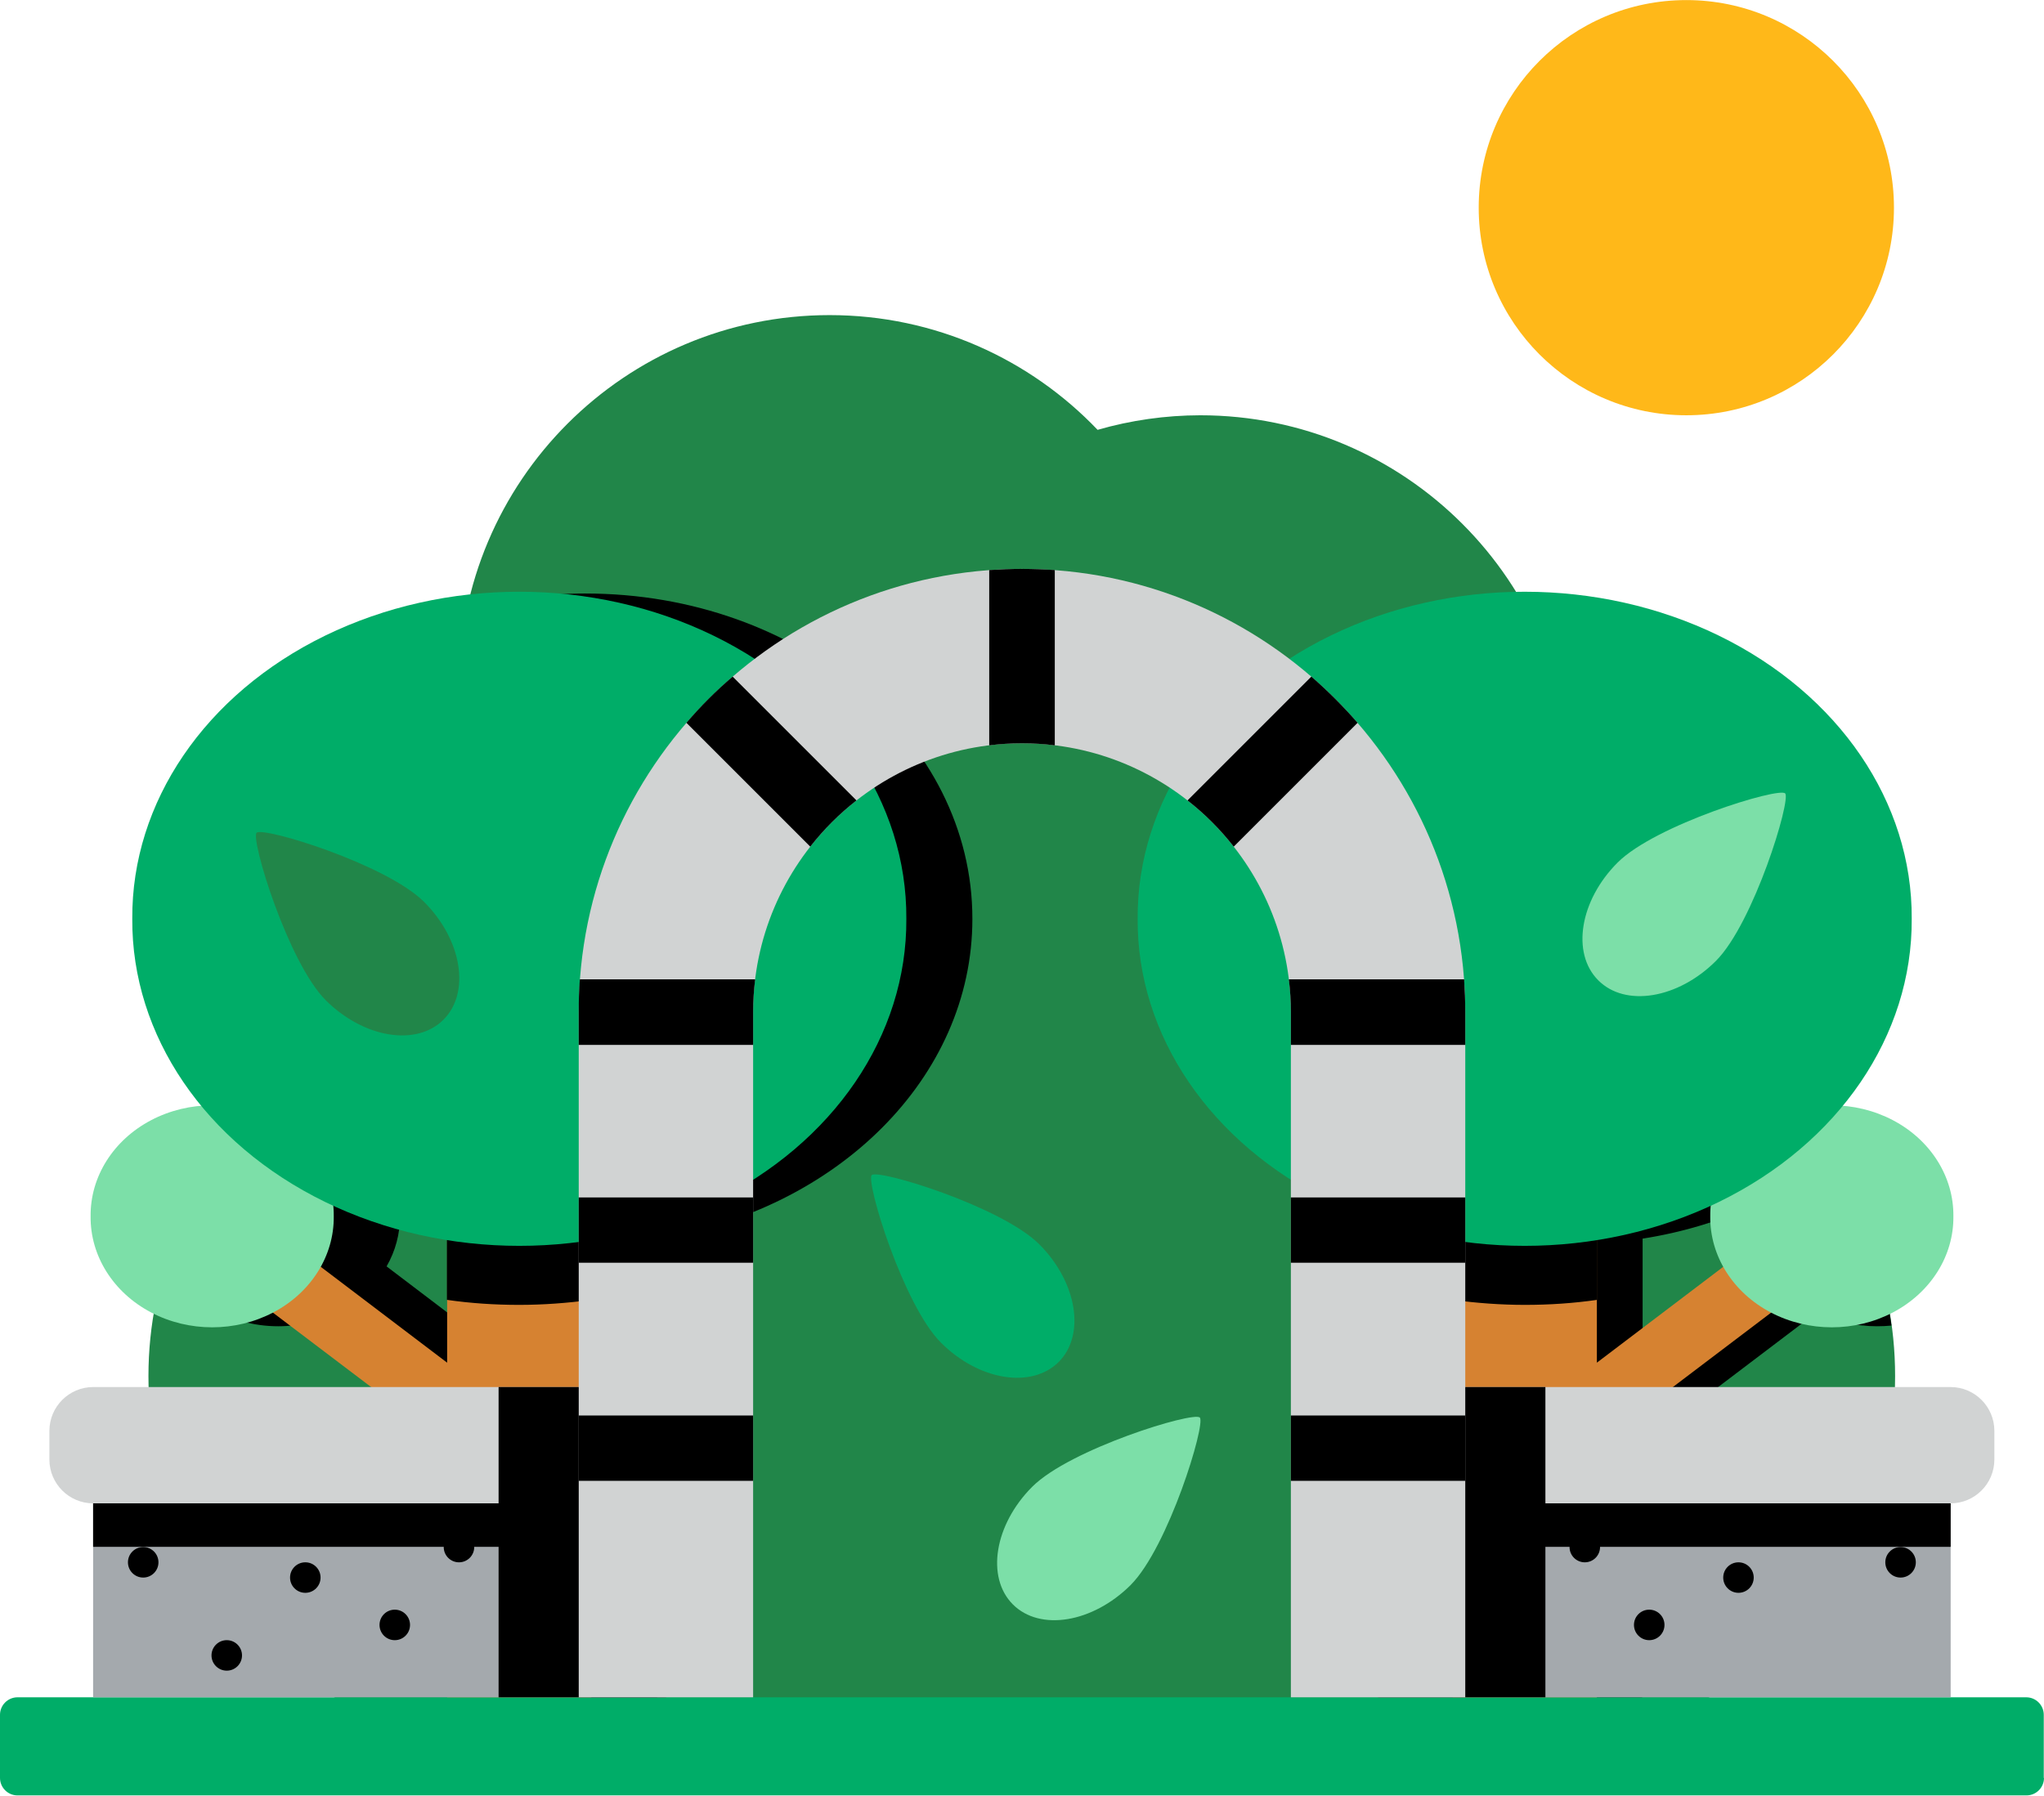
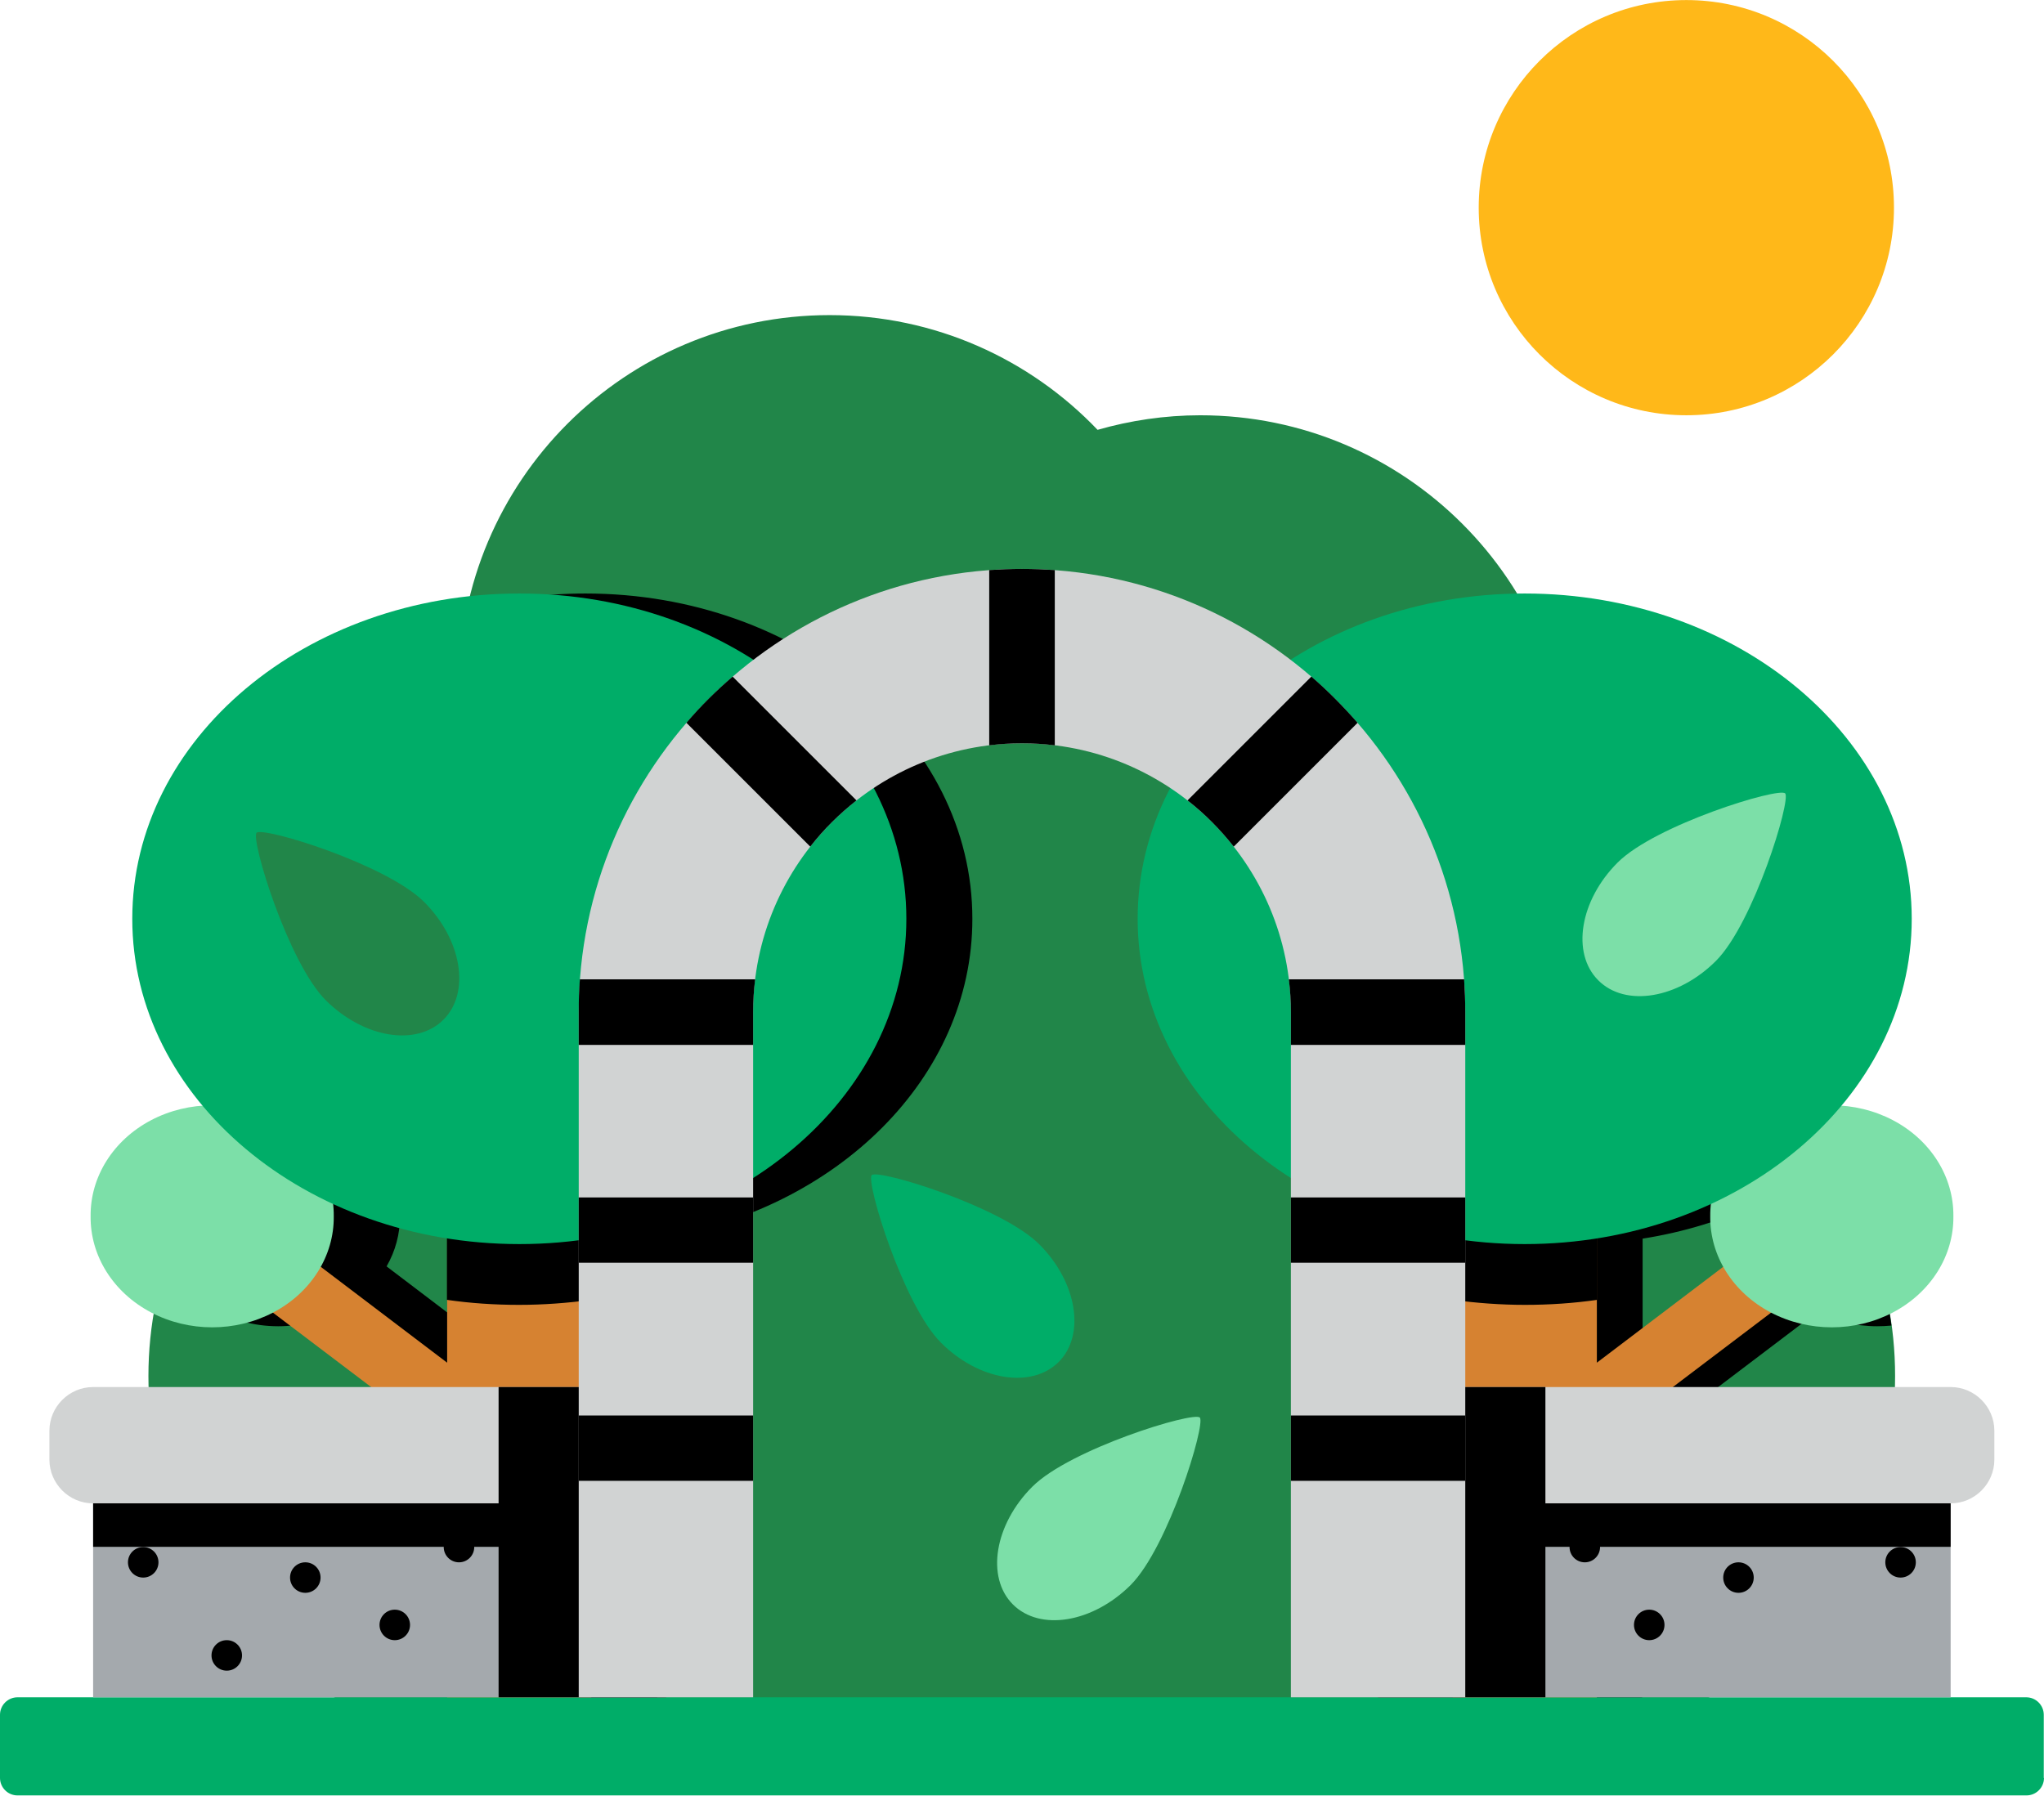
- <svg xmlns="http://www.w3.org/2000/svg" width="140" height="122.992" viewBox="0 0 179.2 157.43" class="prefix__icon">
-   <path d="M133.671 88.149v-3.513a32.456 32.456 0 004.052-15.728c0-17.944-14.55-32.495-32.494-32.495a32.7 32.7 0 00-9.002 1.277c-5.908-6.187-14.252-10.06-23.493-10.06-17.944 0-32.495 14.551-32.495 32.495a32.352 32.352 0 005.27 17.745v10.299c-17.944 0-32.495 14.55-32.495 32.495 0 17.944 14.55 32.494 32.495 32.494h88.142c17.944 0 32.495-14.55 32.495-32.494.02-17.964-14.53-32.515-32.475-32.515z" fill="#218649" />
-   <path d="M144.01 119.486v-10.878a37.963 37.963 0 0010.02-3.014c-.04.34-.06.699-.06 1.058a8.782 8.782 0 001.178 4.41zm-10.339-31.337v-3.513a32.456 32.456 0 004.052-15.728 32.39 32.39 0 00-4.57-16.607c-16.607 1.856-29.441 13.812-29.441 28.283 0 13.932 11.896 25.549 27.624 28.024v44.53h2.315c3.613 0 7.086-.598 10.32-1.676v-24.79l15.349-11.637a11.448 11.448 0 005.25 1.257c.419 0 .838-.02 1.257-.06-2.116-15.868-15.709-28.083-32.156-28.083zM45.01 119.486l-11.118-8.443a8.782 8.782 0 001.178-4.411c0-.36-.02-.719-.06-1.058a37.963 37.963 0 0010.02 3.014zm6.327-67.445c-3.633 0-7.126.48-10.4 1.358a32.114 32.114 0 00-.698 6.706 32.352 32.352 0 005.27 17.745v10.299c-8.523 0-16.288 3.293-22.096 8.663.06.08.12.14.18.22-.14.02-.3.02-.44.039a32.534 32.534 0 00-8.522 13.433c1.636 3.413 5.389 5.788 9.76 5.788 1.916 0 3.693-.459 5.25-1.257l15.349 11.637v26.446c.16 0 .339.02.499.02h12.135v-44.53c15.729-2.495 27.625-14.092 27.625-28.024.02-15.768-15.17-28.542-33.912-28.542z" />
-   <path d="M39.201 92.6v26.886l-16.706-12.675-3.473 4.571 20.18 15.29v26.466h12.634V92.6z" fill="#d68231" />
-   <path d="M7.944 106.652a10.659 9.64 0 1021.317 0 10.659 9.64 0 10-21.317 0z" fill="#7cdfa8" />
-   <path d="M51.836 92.6v21.377c-2.076.28-4.192.44-6.327.44-2.136 0-4.252-.14-6.328-.44V92.6z" />
-   <path d="M11.597 80.564a33.932 28.523 0 1067.863 0 33.932 28.523 0 10-67.863 0z" fill="#00ad68" />
-   <path d="M160.178 111.382l-3.473-4.57L140 119.485V92.6h-12.635v60.538H140v-26.466z" fill="#d68231" />
-   <path d="M149.939 106.652a10.659 9.64 0 1021.317 0 10.659 9.64 0 10-21.317 0z" fill="#7cdfa8" />
-   <path d="M127.364 92.6v21.377c2.076.28 4.192.44 6.327.44 2.136 0 4.252-.14 6.328-.44V92.6z" />
-   <path d="M99.74 80.564a33.932 28.523 0 1067.863 0 33.932 28.523 0 10-67.863 0zM179.2 155.893c0 .858-.699 1.537-1.537 1.537H1.537A1.538 1.538 0 010 155.893v-5.529c0-.858.699-1.537 1.537-1.537h176.106c.858 0 1.537.699 1.537 1.537v5.529z" fill="#00ad68" />
-   <path d="M8.164 126.711h50.199v22.116h-50.2z" fill="#a4a9ad" />
-   <path d="M8.164 126.711h50.199v8.923h-50.2z" />
-   <path d="M58.383 121.622H8.163a3.846 3.846 0 00-3.832 3.832v2.535a3.846 3.846 0 003.833 3.832h50.199v-10.2z" fill="#d1d3d3" />
-   <path d="M43.712 121.622h14.67v27.205h-14.67zM11.217 136.99a1.337 1.337 0 102.675 0 1.337 1.337 0 10-2.675 0zM25.429 138.328a1.337 1.337 0 102.675 0 1.337 1.337 0 10-2.675 0zM33.273 142.48a1.337 1.337 0 102.675 0 1.337 1.337 0 10-2.675 0zM38.902 135.654a1.337 1.337 0 102.674 0 1.337 1.337 0 10-2.674 0z" />
-   <path d="M120.817 126.711h50.2v22.116h-50.2z" fill="#a4a9ad" />
-   <path d="M120.817 126.711h50.2v8.923h-50.2z" />
-   <path d="M120.817 121.622h50.2a3.846 3.846 0 013.832 3.832v2.535a3.846 3.846 0 01-3.833 3.832h-50.199z" fill="#d1d3d3" />
-   <path d="M120.817 121.622h14.67v27.205h-14.67zM165.288 136.99a1.337 1.337 0 102.675 0 1.337 1.337 0 10-2.675 0zM151.077 138.328a1.337 1.337 0 102.674 0 1.337 1.337 0 10-2.674 0zM143.252 142.48a1.337 1.337 0 102.675 0 1.337 1.337 0 10-2.675 0zM137.604 135.654a1.337 1.337 0 102.674 0 1.337 1.337 0 10-2.674 0z" />
-   <path d="M128.462 148.827h-15.29v-60.08c0-12.993-10.578-23.572-23.572-23.572S66.027 75.754 66.027 88.748v60.08H50.738v-60.08c0-21.437 17.445-38.862 38.862-38.862s38.862 17.425 38.862 38.862z" fill="#d1d3d3" />
-   <path d="M113.173 129.845h15.289v-5.728h-15.29zm0-19.121h15.289v-5.729h-15.29zm15.19-24.85h-15.37c.12.938.18 1.896.18 2.874v2.874h15.289v-2.874c0-.958-.04-1.916-.1-2.874zm-13.394-26.547l-10.858 10.858a23.587 23.587 0 014.052 4.052l10.858-10.858a40.865 40.865 0 00-4.052-4.052zm-54.79 4.052l10.858 10.858a23.587 23.587 0 014.052-4.052L64.231 59.327a36.983 36.983 0 00-4.052 4.052zm-9.44 47.345h15.288v-5.729H50.738zm0 19.121h15.288v-5.728H50.738zm35.987-79.86v15.37c.938-.12 1.896-.18 2.874-.18.978 0 1.936.06 2.874.18v-15.37a45.02 45.02 0 00-2.874-.1c-.958 0-1.916.04-2.874.1zM50.738 88.749v2.874h15.29v-2.874c0-.978.06-1.936.179-2.874h-15.37c-.079.958-.099 1.916-.099 2.874zM18.543 145.154a1.337 1.337 0 102.674 0 1.337 1.337 0 10-2.674 0z" />
-   <path d="M129.64 18.21a18.203 18.203 0 1036.406 0 18.203 18.203 0 10-36.406 0z" fill="#ffb819" />
-   <path d="M99.12 138.987c3.314-3.314 6.608-14.132 6.069-14.69-.56-.56-11.377 2.754-14.69 6.067-3.314 3.313-4.073 7.944-1.697 10.32 2.375 2.375 6.986 1.616 10.319-1.697z" fill="#7cdfa8" />
-   <path d="M82.494 117.73c-3.313-3.314-6.606-14.132-6.068-14.691.56-.559 11.378 2.755 14.691 6.068 3.313 3.313 4.072 7.944 1.697 10.32-2.396 2.374-7.006 1.616-10.32-1.697z" fill="#00ad68" />
-   <path d="M150.438 84.257c3.313-3.314 6.607-14.132 6.068-14.69-.56-.56-11.378 2.754-14.69 6.067-3.314 3.313-4.073 7.944-1.697 10.32 2.375 2.395 7.005 1.616 10.319-1.697z" fill="#7cdfa8" />
-   <path d="M28.563 87.71c-3.314-3.314-6.607-14.132-6.068-14.69.559-.56 11.377 2.754 14.69 6.067 3.314 3.314 4.072 7.944 1.697 10.32-2.375 2.375-6.986 1.616-10.32-1.697z" fill="#218649" />
+ <svg xmlns="http://www.w3.org/2000/svg" width="140" height="122.992" viewBox="0 0 179.2 157.43" class="icon" version="1.1" id="svg907">
+   <defs id="defs911" />
+   <path d="m 133.671,88.149 v -3.513 c 2.575,-4.671 4.052,-10.02 4.052,-15.728 0,-17.944 -14.551,-32.495 -32.495,-32.495 -3.114,0 -6.148,0.459 -9.002,1.277 -5.908,-6.188 -14.251,-10.06 -23.493,-10.06 -17.944,0 -32.495,14.551 -32.495,32.495 0,6.547 1.936,12.635 5.269,17.744 v 10.299 c -17.944,0 -32.495,14.551 -32.495,32.495 0,17.944 14.551,32.495 32.495,32.495 h 88.143 c 17.944,0 32.495,-14.551 32.495,-32.495 0.02,-17.964 -14.531,-32.515 -32.475,-32.515 z" fill="#218649" id="path837" style="stroke-width:0.2" />
+   <path d="m 144.011,119.486 v -10.878 c 3.573,-0.559 6.946,-1.597 10.02,-3.014 -0.04,0.339 -0.06,0.699 -0.06,1.058 a 8.782,8.782 0 0 0 1.178,4.411 z M 133.671,88.149 v -3.513 c 2.575,-4.671 4.052,-10.02 4.052,-15.728 0,-6.068 -1.677,-11.736 -4.571,-16.607 -16.607,1.856 -29.441,13.812 -29.441,28.283 0,13.932 11.896,25.549 27.625,28.024 v 44.531 h 2.315 c 3.613,0 7.086,-0.599 10.319,-1.677 v -24.79 l 15.349,-11.637 c 1.557,0.798 3.333,1.257 5.249,1.257 0.419,0 0.838,-0.02 1.257,-0.06 -2.116,-15.868 -15.708,-28.084 -32.155,-28.084 z M 45.01,119.486 33.892,111.043 a 8.782,8.782 0 0 0 1.178,-4.411 c 0,-0.359 -0.02,-0.719 -0.06,-1.058 3.074,1.417 6.447,2.455 10.02,3.014 z m 6.327,-67.445 c -3.633,0 -7.126,0.479 -10.399,1.357 -0.459,2.156 -0.699,4.391 -0.699,6.707 0,6.547 1.936,12.635 5.269,17.744 v 10.299 c -8.523,0 -16.287,3.293 -22.096,8.663 0.06,0.08 0.12,0.14 0.18,0.22 -0.14,0.02 -0.299,0.02 -0.439,0.04 -3.852,3.653 -6.826,8.263 -8.523,13.433 1.637,3.413 5.389,5.788 9.76,5.788 1.916,0 3.693,-0.459 5.249,-1.257 l 15.349,11.637 v 26.447 c 0.16,0 0.339,0.02 0.499,0.02 h 12.136 v -44.531 c 15.728,-2.495 27.625,-14.092 27.625,-28.024 0.02,-15.768 -15.17,-28.543 -33.912,-28.543 z" fill="" id="path839" style="stroke-width:0.2" />
+   <path d="M 39.201,92.6 V 119.486 l -16.706,-12.675 -3.473,4.571 20.179,15.289 V 153.138 H 51.836 V 92.6 Z" fill="#d68231" id="path841" style="stroke-width:0.2" />
+   <path d="m 7.944,106.652 a 10.659,9.641 0 1 0 21.317,0 10.659,9.641 0 1 0 -21.317,0 z" fill="#7cdfa8" id="path843" style="stroke-width:0.2" />
+   <path d="m 51.836,92.6 v 21.377 c -2.076,0.279 -4.192,0.439 -6.327,0.439 -2.136,0 -4.251,-0.14 -6.327,-0.439 V 92.6 Z" fill="" id="path845" style="stroke-width:0.2" />
+   <path d="m 11.597,80.564 a 33.932,28.523 0 1 0 67.864,0 33.932,28.523 0 1 0 -67.864,0 z" fill="#00ad68" id="path847" style="stroke-width:0.2" />
+   <path d="m 160.178,111.382 -3.473,-4.571 -16.706,12.675 V 92.6 H 127.364 V 153.138 h 12.635 v -26.467 z" fill="#d68231" id="path849" style="stroke-width:0.2" />
+   <path d="m 149.939,106.652 a 10.659,9.641 0 1 0 21.317,0 10.659,9.641 0 1 0 -21.317,0 z" fill="#7cdfa8" id="path851" style="stroke-width:0.2" />
+   <path d="m 127.364,92.6 v 21.377 c 2.076,0.279 4.192,0.439 6.327,0.439 2.136,0 4.251,-0.14 6.327,-0.439 V 92.6 Z" fill="" id="path853" style="stroke-width:0.2" />
+   <path d="m 99.74,80.564 a 33.932,28.523 0 1 0 67.864,0 33.932,28.523 0 1 0 -67.864,0 z" fill="#00ad68" id="path855" style="stroke-width:0.2" />
+   <path d="m 179.2,155.893 c 0,0.858 -0.699,1.537 -1.537,1.537 H 1.537 C 0.679,157.43 0,156.731 0,155.893 v -5.529 c 0,-0.858 0.699,-1.537 1.537,-1.537 H 177.643 c 0.858,0 1.537,0.699 1.537,1.537 v 5.529 z" fill="#00ad68" id="path857" style="stroke-width:0.2" />
+   <path d="m 8.164,126.711 h 50.199 v 22.116 H 8.164 Z" fill="#a4a9ad" id="path859" style="stroke-width:0.2" />
+   <path d="m 8.164,126.711 h 50.199 v 8.922 H 8.164 Z" fill="" id="path861" style="stroke-width:0.2" />
+   <path d="M 58.383,121.622 H 8.164 c -2.096,0 -3.832,1.717 -3.832,3.832 v 2.535 c 0,2.096 1.717,3.832 3.832,3.832 h 50.199 v -10.2 z" fill="#d1d3d3" id="path863" style="stroke-width:0.2" />
+   <path d="m 43.712,121.622 h 14.671 v 27.205 H 43.712 Z" fill="" id="path865" style="stroke-width:0.2" />
+   <path d="m 12.555,136.991 m -1.337,0 a 1.337,1.337 0 1 0 2.675,0 1.337,1.337 0 1 0 -2.675,0 z" fill="" id="path867" style="stroke-width:0.2" />
+   <path d="m 26.766,138.328 m -1.337,0 a 1.337,1.337 0 1 0 2.675,0 1.337,1.337 0 1 0 -2.675,0 z" fill="" id="path869" style="stroke-width:0.2" />
+   <path d="m 34.61,142.48 m -1.337,0 a 1.337,1.337 0 1 0 2.675,0 1.337,1.337 0 1 0 -2.675,0 z" fill="" id="path871" style="stroke-width:0.2" />
+   <path d="m 40.239,135.654 m -1.337,0 a 1.337,1.337 0 1 0 2.675,0 1.337,1.337 0 1 0 -2.675,0 z" fill="" id="path873" style="stroke-width:0.2" />
+   <path d="m 120.817,126.711 h 50.199 v 22.116 h -50.199 z" fill="#a4a9ad" id="path875" style="stroke-width:0.2" />
+   <path d="m 120.817,126.711 h 50.199 v 8.922 h -50.199 z" fill="" id="path877" style="stroke-width:0.2" />
+   <path d="m 120.817,121.622 h 50.199 c 2.096,0 3.832,1.717 3.832,3.832 v 2.535 c 0,2.096 -1.717,3.832 -3.832,3.832 h -50.199 z" fill="#d1d3d3" id="path879" style="stroke-width:0.2" />
+   <path d="m 120.817,121.622 h 14.671 v 27.205 h -14.671 z" fill="" id="path881" style="stroke-width:0.2" />
+   <path d="m 166.625,136.991 m -1.337,0 a 1.337,1.337 0 1 0 2.675,0 1.337,1.337 0 1 0 -2.675,0 z" fill="" id="path883" style="stroke-width:0.2" />
+   <path d="m 152.414,138.328 m -1.337,0 a 1.337,1.337 0 1 0 2.675,0 1.337,1.337 0 1 0 -2.675,0 z" fill="" id="path885" style="stroke-width:0.2" />
+   <path d="m 144.59,142.48 m -1.337,0 a 1.337,1.337 0 1 0 2.675,0 1.337,1.337 0 1 0 -2.675,0 z" fill="" id="path887" style="stroke-width:0.2" />
+   <path d="m 138.941,135.654 m -1.337,0 a 1.337,1.337 0 1 0 2.675,0 1.337,1.337 0 1 0 -2.675,0 z" fill="" id="path889" style="stroke-width:0.2" />
+   <path d="M 128.462,148.827 H 113.173 V 88.748 c 0,-12.994 -10.579,-23.573 -23.573,-23.573 -12.994,0 -23.573,10.579 -23.573,23.573 V 148.827 H 50.738 V 88.748 c 0,-21.437 17.445,-38.862 38.862,-38.862 21.417,0 38.862,17.425 38.862,38.862 z" fill="#d1d3d3" id="path891" style="stroke-width:0.2" />
+   <path d="m 113.173,129.845 h 15.289 v -5.728 h -15.289 z m 0,-19.122 h 15.289 v -5.728 h -15.289 z m 15.189,-24.85 h -15.369 c 0.12,0.938 0.18,1.896 0.18,2.874 v 2.874 h 15.289 v -2.874 c 0,-0.958 -0.04,-1.916 -0.1,-2.874 z m -13.393,-26.547 -10.858,10.858 c 1.517,1.178 2.874,2.555 4.052,4.052 l 10.858,-10.858 c -1.257,-1.437 -2.595,-2.794 -4.052,-4.052 z m -54.79,4.052 10.858,10.858 c 1.178,-1.517 2.555,-2.874 4.052,-4.052 L 64.231,59.327 c -1.457,1.257 -2.814,2.595 -4.052,4.052 z M 50.738,110.724 h 15.289 v -5.728 H 50.738 Z m 0,19.122 H 66.027 V 124.117 H 50.738 Z m 35.988,-79.86 v 15.369 c 0.938,-0.12 1.896,-0.18 2.874,-0.18 0.978,0 1.936,0.06 2.874,0.18 v -15.369 c -0.938,-0.06 -1.896,-0.1 -2.874,-0.1 -0.958,0 -1.916,0.04 -2.874,0.1 z m -35.988,38.762 v 2.874 h 15.289 v -2.874 c 0,-0.978 0.06,-1.936 0.18,-2.874 H 50.838 c -0.08,0.958 -0.1,1.916 -0.1,2.874 z" fill="" id="path893" style="stroke-width:0.2" />
+   <path d="m 19.88,145.154 m -1.337,0 a 1.337,1.337 0 1 0 2.675,0 1.337,1.337 0 1 0 -2.675,0 z" fill="" id="path895" style="stroke-width:0.2" />
+   <path d="m 147.843,18.209 m -18.203,0 a 18.203,18.203 0 1 0 36.407,0 18.203,18.203 0 1 0 -36.407,0 z" fill="#ffb819" id="path897" style="stroke-width:0.2" />
+   <path d="m 99.121,138.987 c 3.313,-3.313 6.607,-14.132 6.068,-14.69 -0.559,-0.559 -11.377,2.754 -14.69,6.068 -3.313,3.313 -4.072,7.944 -1.697,10.319 2.375,2.375 6.986,1.617 10.319,-1.697 z" fill="#7cdfa8" id="path899" style="stroke-width:0.2" />
+   <path d="m 82.494,117.73 c -3.313,-3.313 -6.607,-14.132 -6.068,-14.69 0.559,-0.559 11.377,2.754 14.69,6.068 3.313,3.313 4.072,7.944 1.697,10.319 -2.395,2.375 -7.006,1.617 -10.319,-1.697 z" fill="#00ad68" id="path901" style="stroke-width:0.2" />
+   <path d="m 150.438,84.257 c 3.313,-3.313 6.607,-14.132 6.068,-14.69 -0.559,-0.559 -11.377,2.754 -14.69,6.068 -3.313,3.313 -4.072,7.944 -1.697,10.319 2.375,2.395 7.006,1.617 10.319,-1.697 z" fill="#7cdfa8" id="path903" style="stroke-width:0.2" />
+   <path d="m 28.563,87.71 c -3.313,-3.313 -6.607,-14.132 -6.068,-14.69 0.559,-0.559 11.377,2.754 14.69,6.068 3.313,3.313 4.072,7.944 1.697,10.319 -2.375,2.375 -6.986,1.617 -10.319,-1.697 z" fill="#218649" id="path905" style="stroke-width:0.2" />
</svg>
